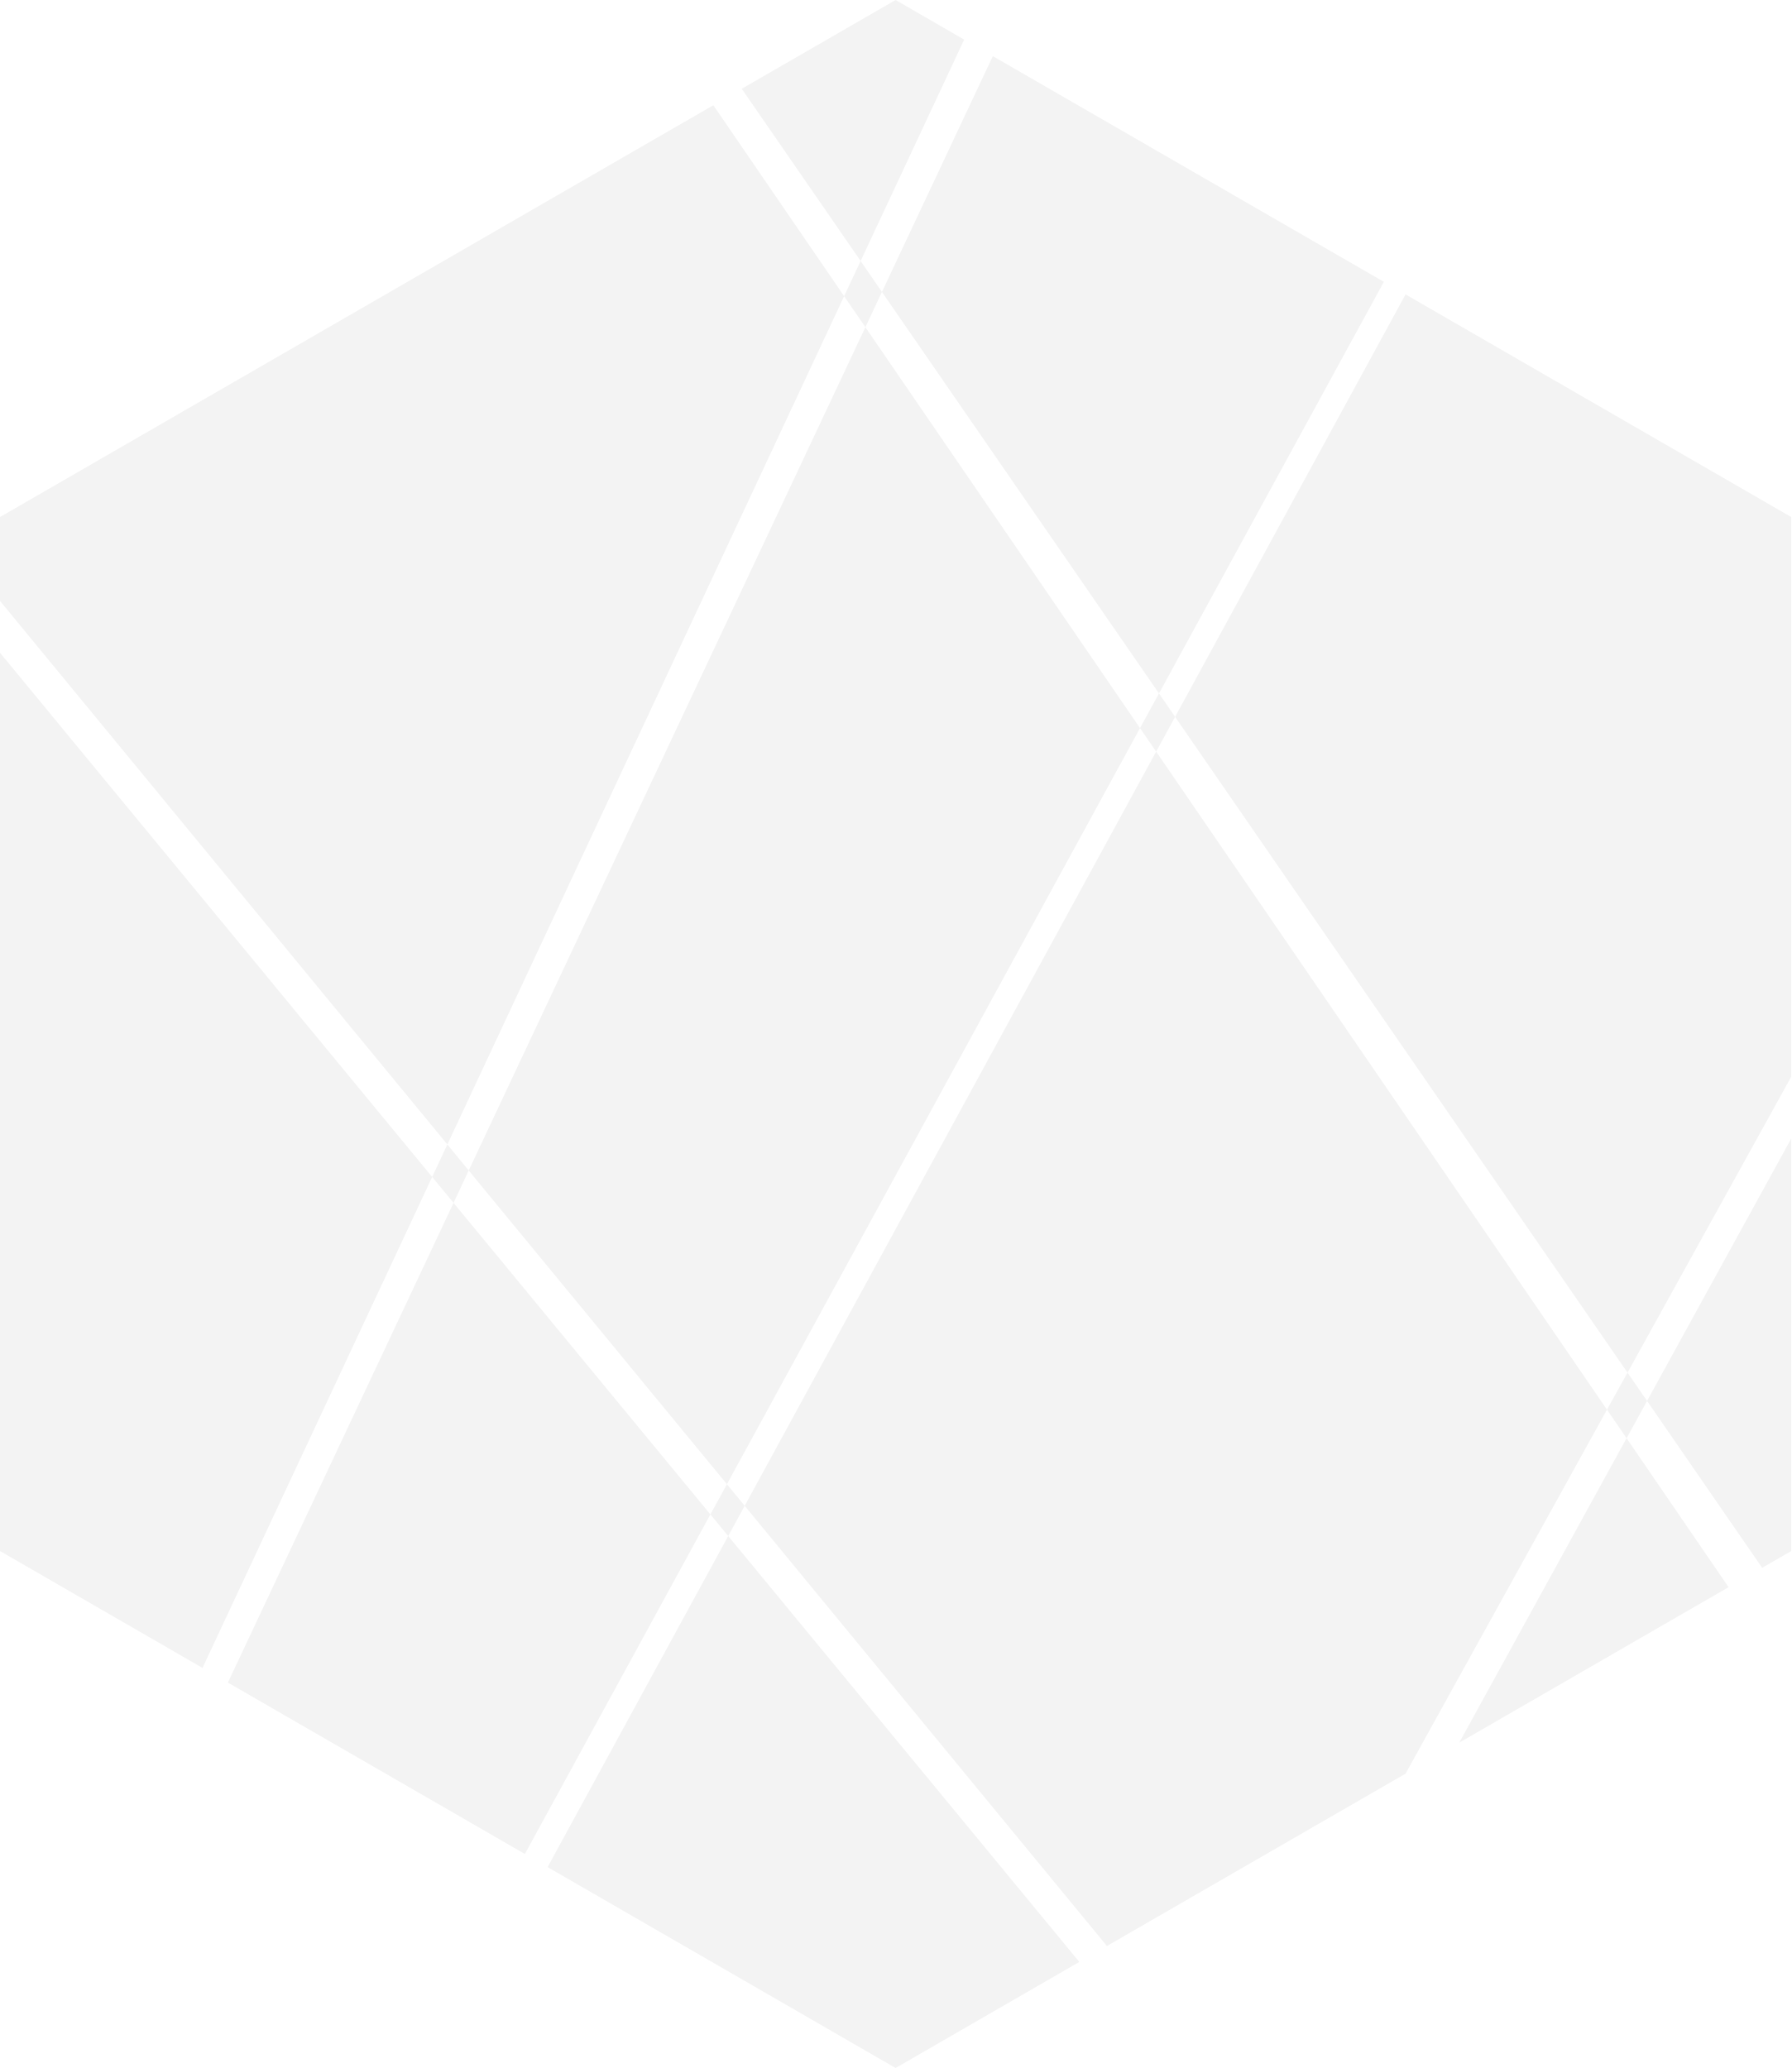
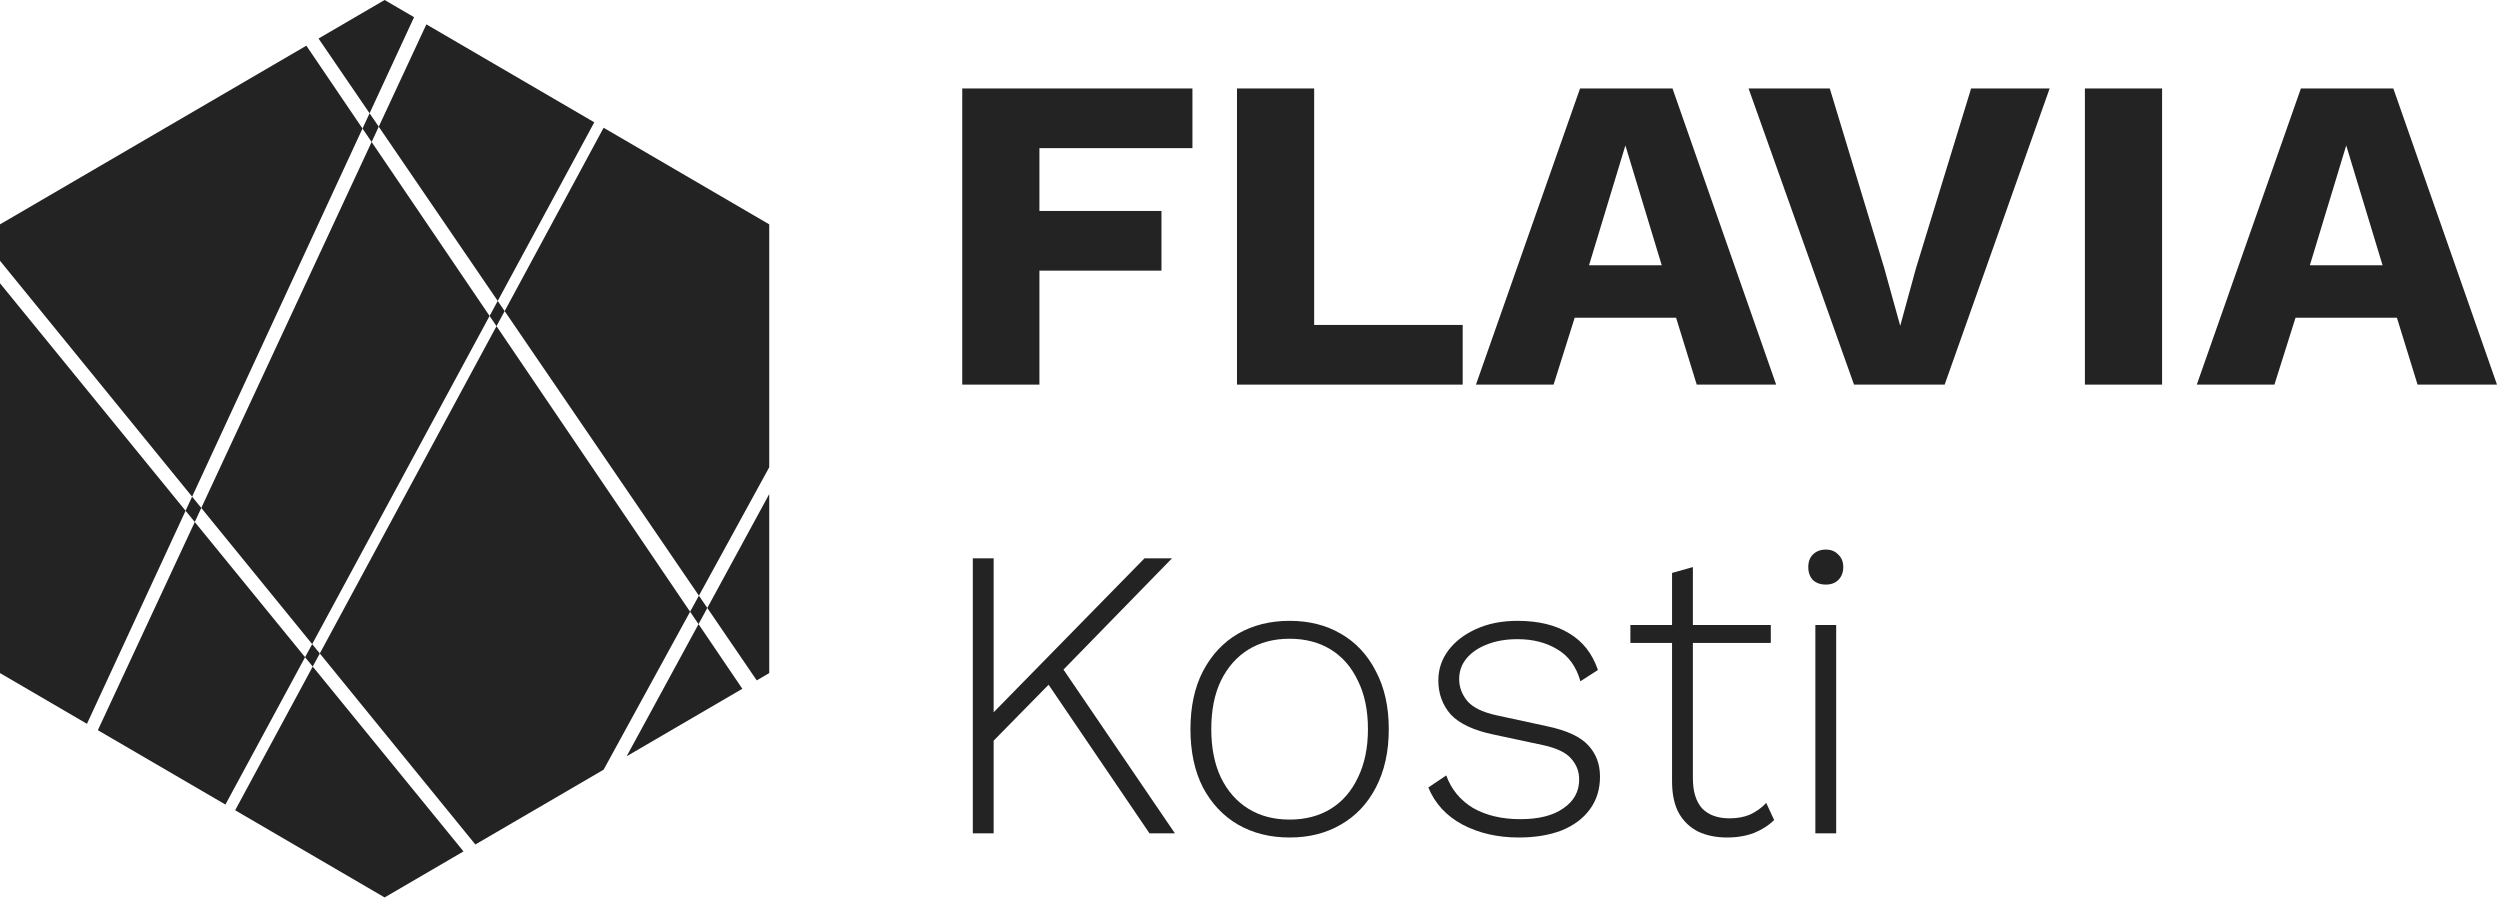
- <svg xmlns="http://www.w3.org/2000/svg" id="Layer_1" data-name="Layer 1" viewBox="0 0 886.76 1023.94">
-   <defs>
-     <style>.cls-1{fill:#f3f3f3;}</style>
-   </defs>
-   <polygon class="cls-1" points="213.94 582.76 100.25 825.85 0 767.97 0 323.21 213.94 582.76" />
-   <polygon class="cls-1" points="271.1 924.47 360.51 760.54 534.32 971.42 443.37 1023.94 271.1 924.47" />
-   <polygon class="cls-1" points="722.42 862.84 805.25 712.1 855.75 785.87 722.42 862.84" />
-   <polygon class="cls-1" points="795.54 697.97 805.71 679.64 815.39 693.65 805.25 712.1 795.54 697.97" />
-   <polygon class="cls-1" points="232.04 579.56 224.53 595.59 213.94 582.76 221.47 566.67 232.04 579.56" />
-   <polygon class="cls-1" points="224.53 595.59 351.68 749.84 259.85 917.98 112.82 833.11 224.53 595.59" />
-   <polygon class="cls-1" points="359.87 734.89 368.67 745.59 360.51 760.54 351.68 749.84 359.87 734.89" />
-   <polygon class="cls-1" points="359.87 734.89 232.04 579.56 428.42 162.01 564.37 360.51 359.87 734.89" />
-   <polygon class="cls-1" points="368.67 745.59 572.36 372.14 795.54 697.97 695.84 878.19 547.99 963.53 368.67 745.59" />
-   <polygon class="cls-1" points="353.14 52.11 417.89 146.65 221.47 566.67 0 297.53 0 256 353.14 52.11" />
-   <polygon class="cls-1" points="426.06 129.22 436.61 144.55 428.42 161.98 417.89 146.65 426.06 129.22" />
-   <polygon class="cls-1" points="477.32 19.61 426.06 129.22 367.21 43.95 443.37 0 477.32 19.61" />
-   <polygon class="cls-1" points="573.76 343.34 581.74 354.94 572.36 372.14 564.37 360.51 573.76 343.34" />
-   <polygon class="cls-1" points="685.09 139.54 573.76 343.34 436.61 144.55 491.51 27.8 685.09 139.54" />
-   <polygon class="cls-1" points="886.76 256 886.76 533.13 805.71 679.64 581.74 354.94 695.84 145.78 886.76 256" />
-   <polygon class="cls-1" points="872.37 776.28 815.39 693.65 886.76 563.73 886.76 767.97 872.37 776.28" />
+ <svg xmlns="http://www.w3.org/2000/svg" width="78" height="28" viewBox="0 0 78 28" fill="none">
+   <path d="M37.204 4.622H32.43V6.582H36.238V8.444H32.43V12H30.022V2.76H37.204V4.622Z" fill="#232323" />
+   <path d="M41.002 10.138H45.636V12H38.594V2.76H41.002V10.138Z" fill="#232323" />
+   <path d="M55.416 12H52.938L52.294 9.914H49.13L48.472 12H46.05L49.298 2.76H52.182L55.416 12ZM49.578 8.276H51.846L50.712 4.538L49.578 8.276Z" fill="#232323" />
+   <path d="M63.949 2.76L60.673 12H57.845L54.555 2.76H57.089L58.783 8.346L59.287 10.166L59.777 8.374L61.499 2.76H63.949Z" fill="#232323" />
+   <path d="M67.457 2.76V12H65.049V2.76H67.457Z" fill="#232323" />
+   <path d="M77.906 12H75.428L74.784 9.914H71.62L70.962 12H68.54L71.788 2.76H74.672L77.906 12ZM72.068 8.276H74.336L73.202 4.538L72.068 8.276Z" fill="#232323" />
+   <path d="M36.566 17.42L32.978 21.099L32.874 21.203L30.664 23.452V22.568L35.708 17.42H36.566ZM31.002 17.42V26H30.352V17.42H31.002ZM33.03 20.67L36.657 26H35.864L32.51 21.06L33.03 20.67Z" fill="#232323" />
+   <path d="M40.236 19.37C40.842 19.37 41.375 19.504 41.835 19.773C42.303 20.042 42.667 20.432 42.927 20.943C43.195 21.446 43.33 22.048 43.33 22.75C43.33 23.452 43.195 24.059 42.927 24.57C42.667 25.073 42.303 25.458 41.835 25.727C41.375 25.996 40.842 26.13 40.236 26.13C39.629 26.13 39.092 25.996 38.624 25.727C38.164 25.458 37.8 25.073 37.532 24.57C37.272 24.059 37.142 23.452 37.142 22.75C37.142 22.048 37.272 21.446 37.532 20.943C37.8 20.432 38.164 20.042 38.624 19.773C39.092 19.504 39.629 19.37 40.236 19.37ZM40.236 19.929C39.742 19.929 39.313 20.042 38.949 20.267C38.585 20.492 38.299 20.817 38.091 21.242C37.891 21.658 37.792 22.161 37.792 22.75C37.792 23.331 37.891 23.833 38.091 24.258C38.299 24.683 38.585 25.008 38.949 25.233C39.313 25.458 39.742 25.571 40.236 25.571C40.73 25.571 41.159 25.458 41.523 25.233C41.887 25.008 42.168 24.683 42.368 24.258C42.576 23.833 42.68 23.331 42.68 22.75C42.68 22.161 42.576 21.658 42.368 21.242C42.168 20.817 41.887 20.492 41.523 20.267C41.159 20.042 40.73 19.929 40.236 19.929Z" fill="#232323" />
+   <path d="M47.385 26.13C46.727 26.13 46.142 25.996 45.63 25.727C45.128 25.458 44.772 25.073 44.564 24.57L45.123 24.193C45.279 24.626 45.557 24.964 45.955 25.207C46.363 25.441 46.857 25.558 47.437 25.558C48.009 25.558 48.456 25.445 48.776 25.22C49.106 24.995 49.27 24.696 49.27 24.323C49.27 24.072 49.188 23.855 49.023 23.673C48.867 23.482 48.568 23.339 48.126 23.244L46.605 22.919C45.981 22.789 45.535 22.581 45.266 22.295C45.006 22 44.876 21.645 44.876 21.229C44.876 20.882 44.98 20.57 45.188 20.293C45.396 20.016 45.682 19.795 46.046 19.63C46.419 19.457 46.852 19.37 47.346 19.37C47.996 19.37 48.534 19.5 48.958 19.76C49.383 20.011 49.682 20.393 49.855 20.904L49.309 21.255C49.179 20.796 48.937 20.462 48.581 20.254C48.235 20.046 47.823 19.942 47.346 19.942C46.982 19.942 46.662 19.998 46.384 20.111C46.116 20.215 45.903 20.362 45.747 20.553C45.6 20.735 45.526 20.947 45.526 21.19C45.526 21.441 45.613 21.671 45.786 21.879C45.96 22.078 46.267 22.226 46.709 22.321L48.269 22.659C48.885 22.789 49.314 22.988 49.556 23.257C49.799 23.517 49.92 23.842 49.92 24.232C49.92 24.622 49.816 24.96 49.608 25.246C49.4 25.532 49.106 25.753 48.724 25.909C48.343 26.056 47.897 26.13 47.385 26.13Z" fill="#232323" />
+   <path d="M52.818 17.693V24.284C52.818 24.691 52.913 25.003 53.104 25.22C53.303 25.428 53.589 25.532 53.962 25.532C54.205 25.532 54.417 25.493 54.599 25.415C54.79 25.328 54.959 25.207 55.106 25.051L55.353 25.584C55.188 25.749 54.98 25.883 54.729 25.987C54.478 26.082 54.196 26.13 53.884 26.13C53.546 26.13 53.247 26.069 52.987 25.948C52.727 25.818 52.523 25.623 52.376 25.363C52.237 25.103 52.168 24.774 52.168 24.375V17.875L52.818 17.693ZM55.249 19.5V20.059H50.868V19.5H55.249Z" fill="#232323" />
+   <path d="M56.964 18.239C56.8 18.239 56.665 18.191 56.561 18.096C56.466 17.992 56.418 17.858 56.418 17.693C56.418 17.528 56.466 17.398 56.561 17.303C56.665 17.199 56.8 17.147 56.964 17.147C57.129 17.147 57.259 17.199 57.354 17.303C57.458 17.398 57.51 17.528 57.51 17.693C57.51 17.858 57.458 17.992 57.354 18.096C57.259 18.191 57.129 18.239 56.964 18.239ZM57.289 19.5V26H56.639V19.5H57.289Z" fill="#232323" />
+   <path d="M5.79 15.936L2.713 22.583L0 21V8.838L5.79 15.936Z" fill="#232323" />
+   <path d="M7.337 25.28L9.757 20.797L14.461 26.564L12 28L7.337 25.28Z" fill="#232323" />
+   <path d="M19.552 23.595L21.794 19.473L23.161 21.49L19.552 23.595Z" fill="#232323" />
+   <path d="M21.531 19.086L21.806 18.585L22.068 18.968L21.794 19.473L21.531 19.086Z" fill="#232323" />
+   <path d="M6.28 15.848L6.077 16.287L5.79 15.936L5.994 15.496L6.28 15.848Z" fill="#232323" />
+   <path d="M6.077 16.287L9.518 20.505L7.033 25.102L3.053 22.782L6.077 16.287Z" fill="#232323" />
+   <path d="M9.74 20.096L9.978 20.388L9.757 20.797L9.518 20.505L9.74 20.096Z" fill="#232323" />
+   <path d="M9.74 20.096L6.28 15.848L11.595 4.43L15.275 9.858L9.74 20.096Z" fill="#232323" />
+   <path d="M9.978 20.388L15.491 10.176L21.531 19.086L18.833 24.014L14.831 26.348L9.978 20.388Z" fill="#232323" />
+   <path d="M9.558 1.425L11.31 4.01L5.994 15.496L0 8.136V7L9.558 1.425Z" fill="#232323" />
+   <path d="M11.531 3.534L11.817 3.953L11.595 4.43L11.31 4.01L11.531 3.534Z" fill="#232323" />
+   <path d="M12.919 0.536L11.531 3.534L9.938 1.202L12 0L12.919 0.536Z" fill="#232323" />
+   <path d="M15.529 9.389L15.745 9.706L15.491 10.176L15.275 9.858L15.529 9.389Z" fill="#232323" />
+   <path d="M18.542 3.816L15.529 9.389L11.817 3.953L13.303 0.76L18.542 3.816Z" fill="#232323" />
+   <path d="M24 7V14.579L21.806 18.585L15.745 9.706L18.833 3.986L24 7Z" fill="#232323" />
+   <path d="M23.61 21.228L22.068 18.968L24 15.415V21L23.61 21.228Z" fill="#232323" />
</svg>
